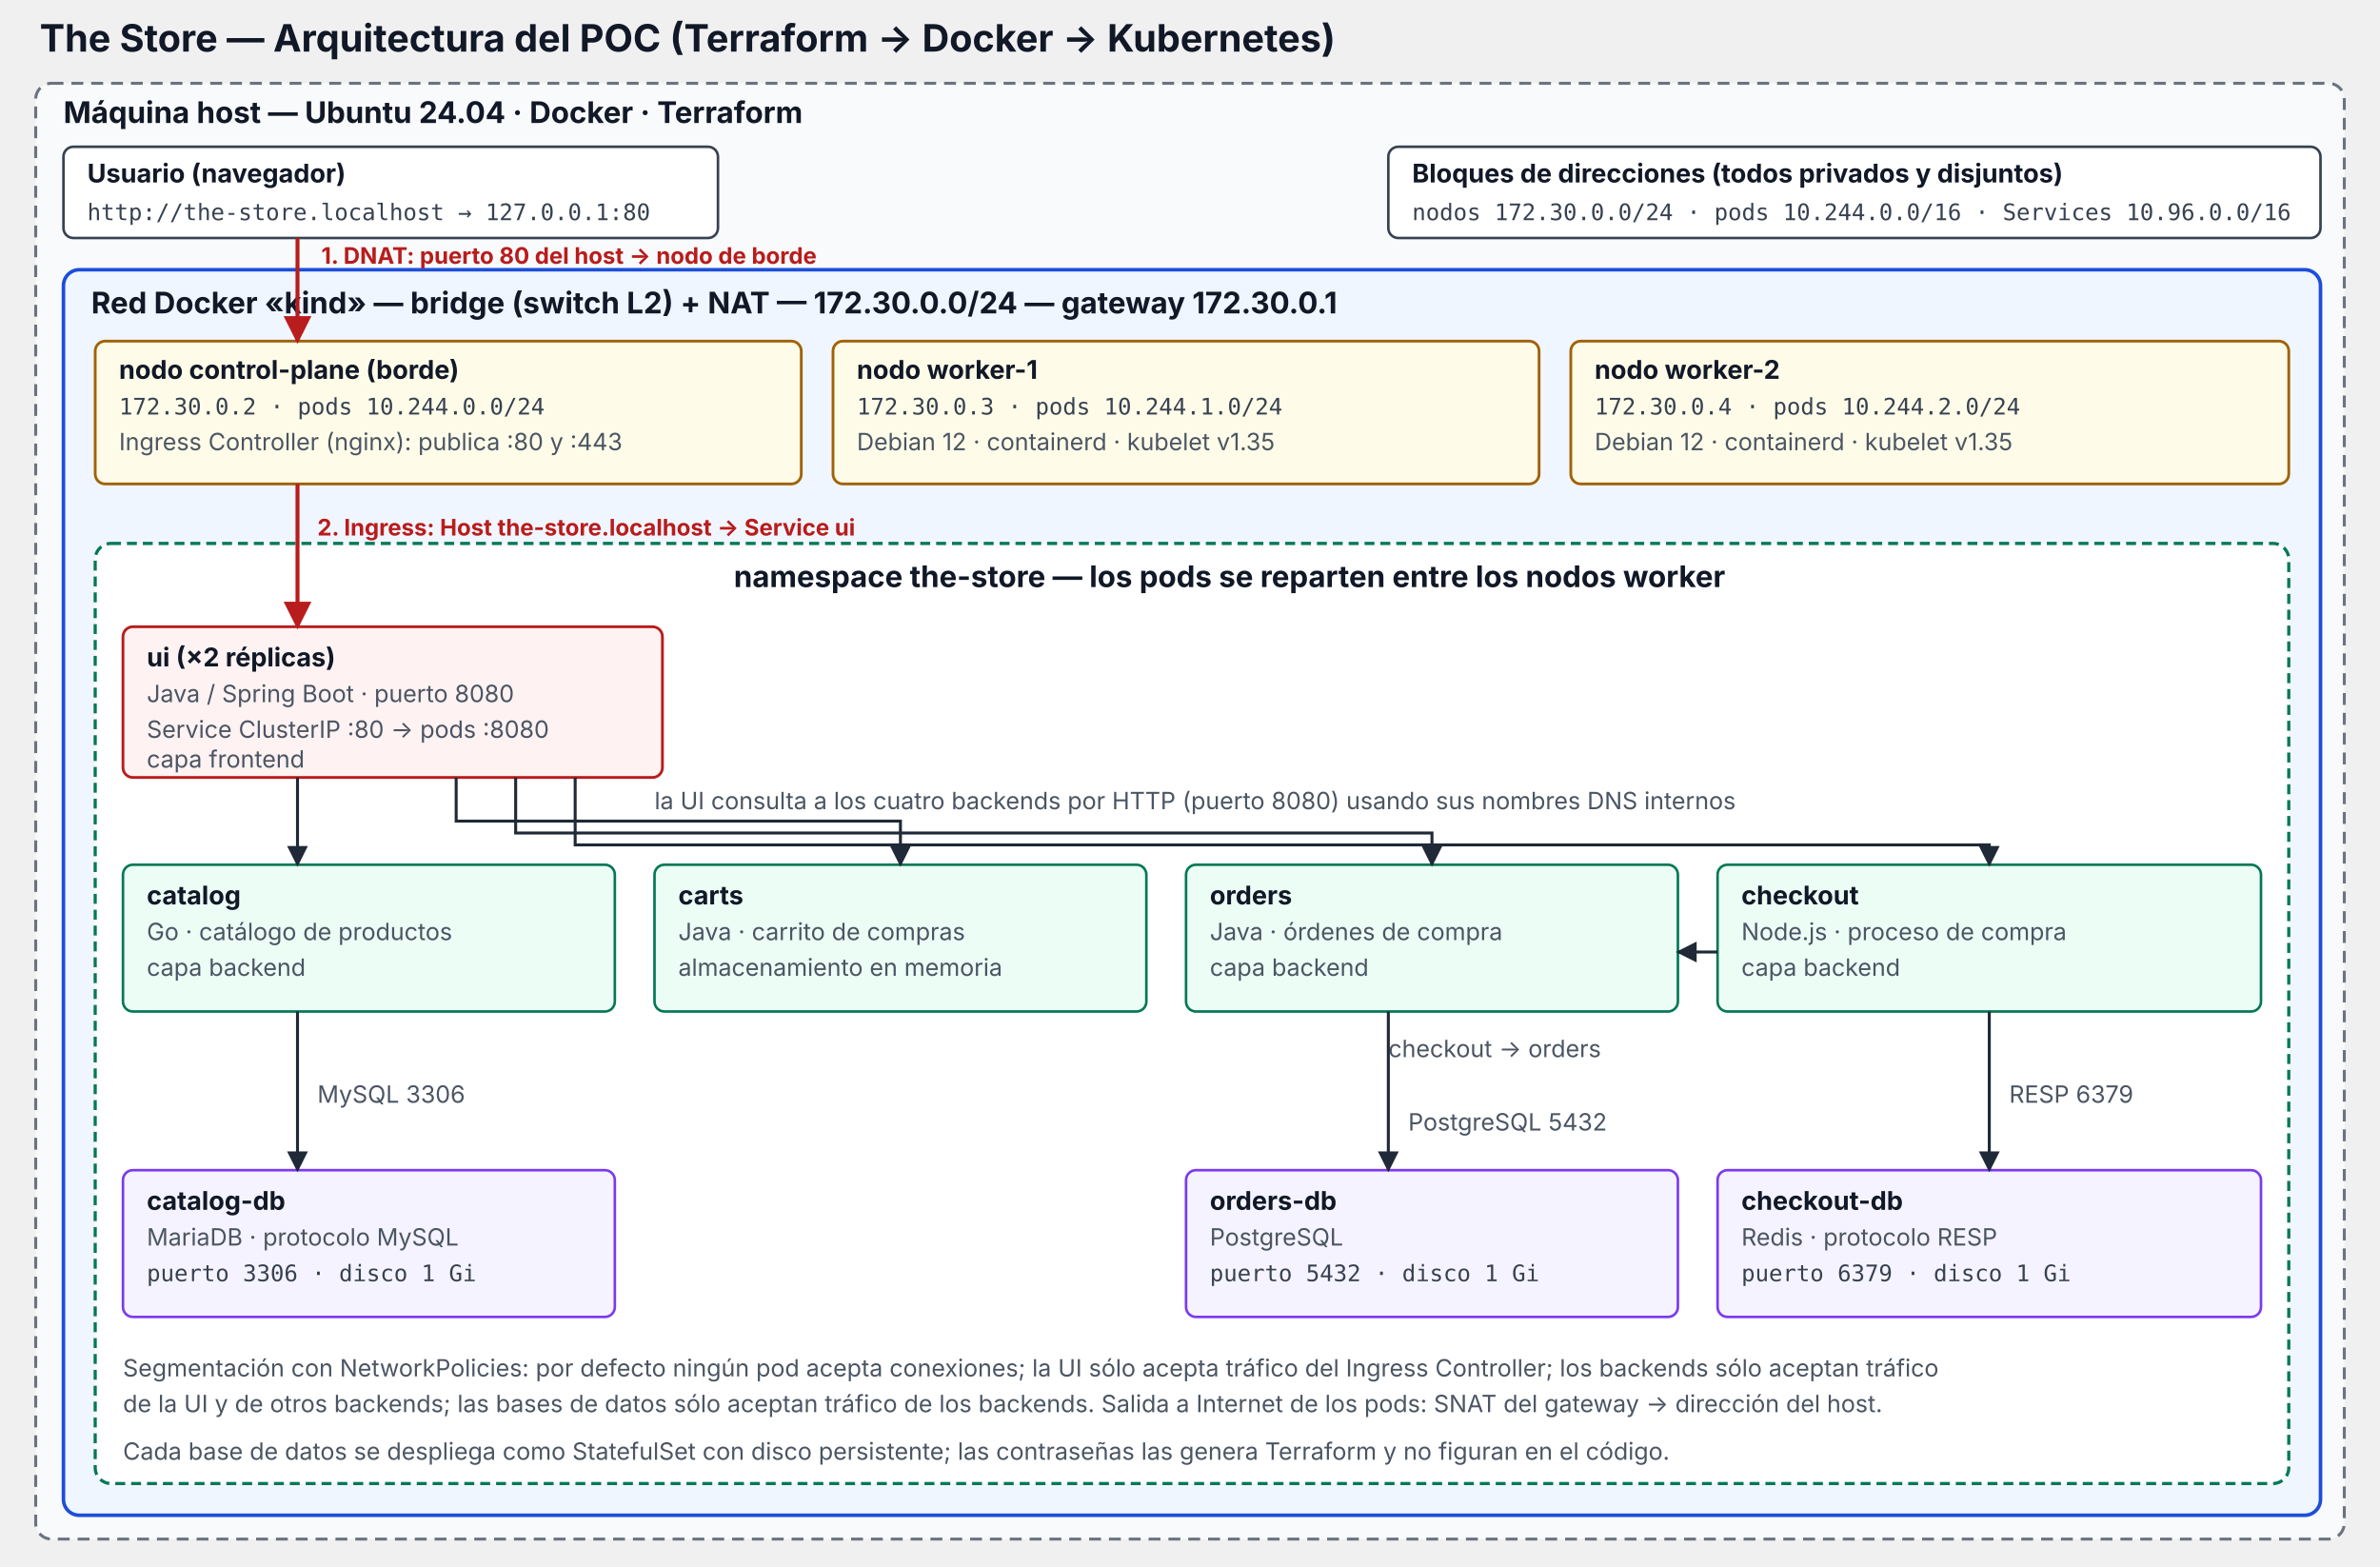
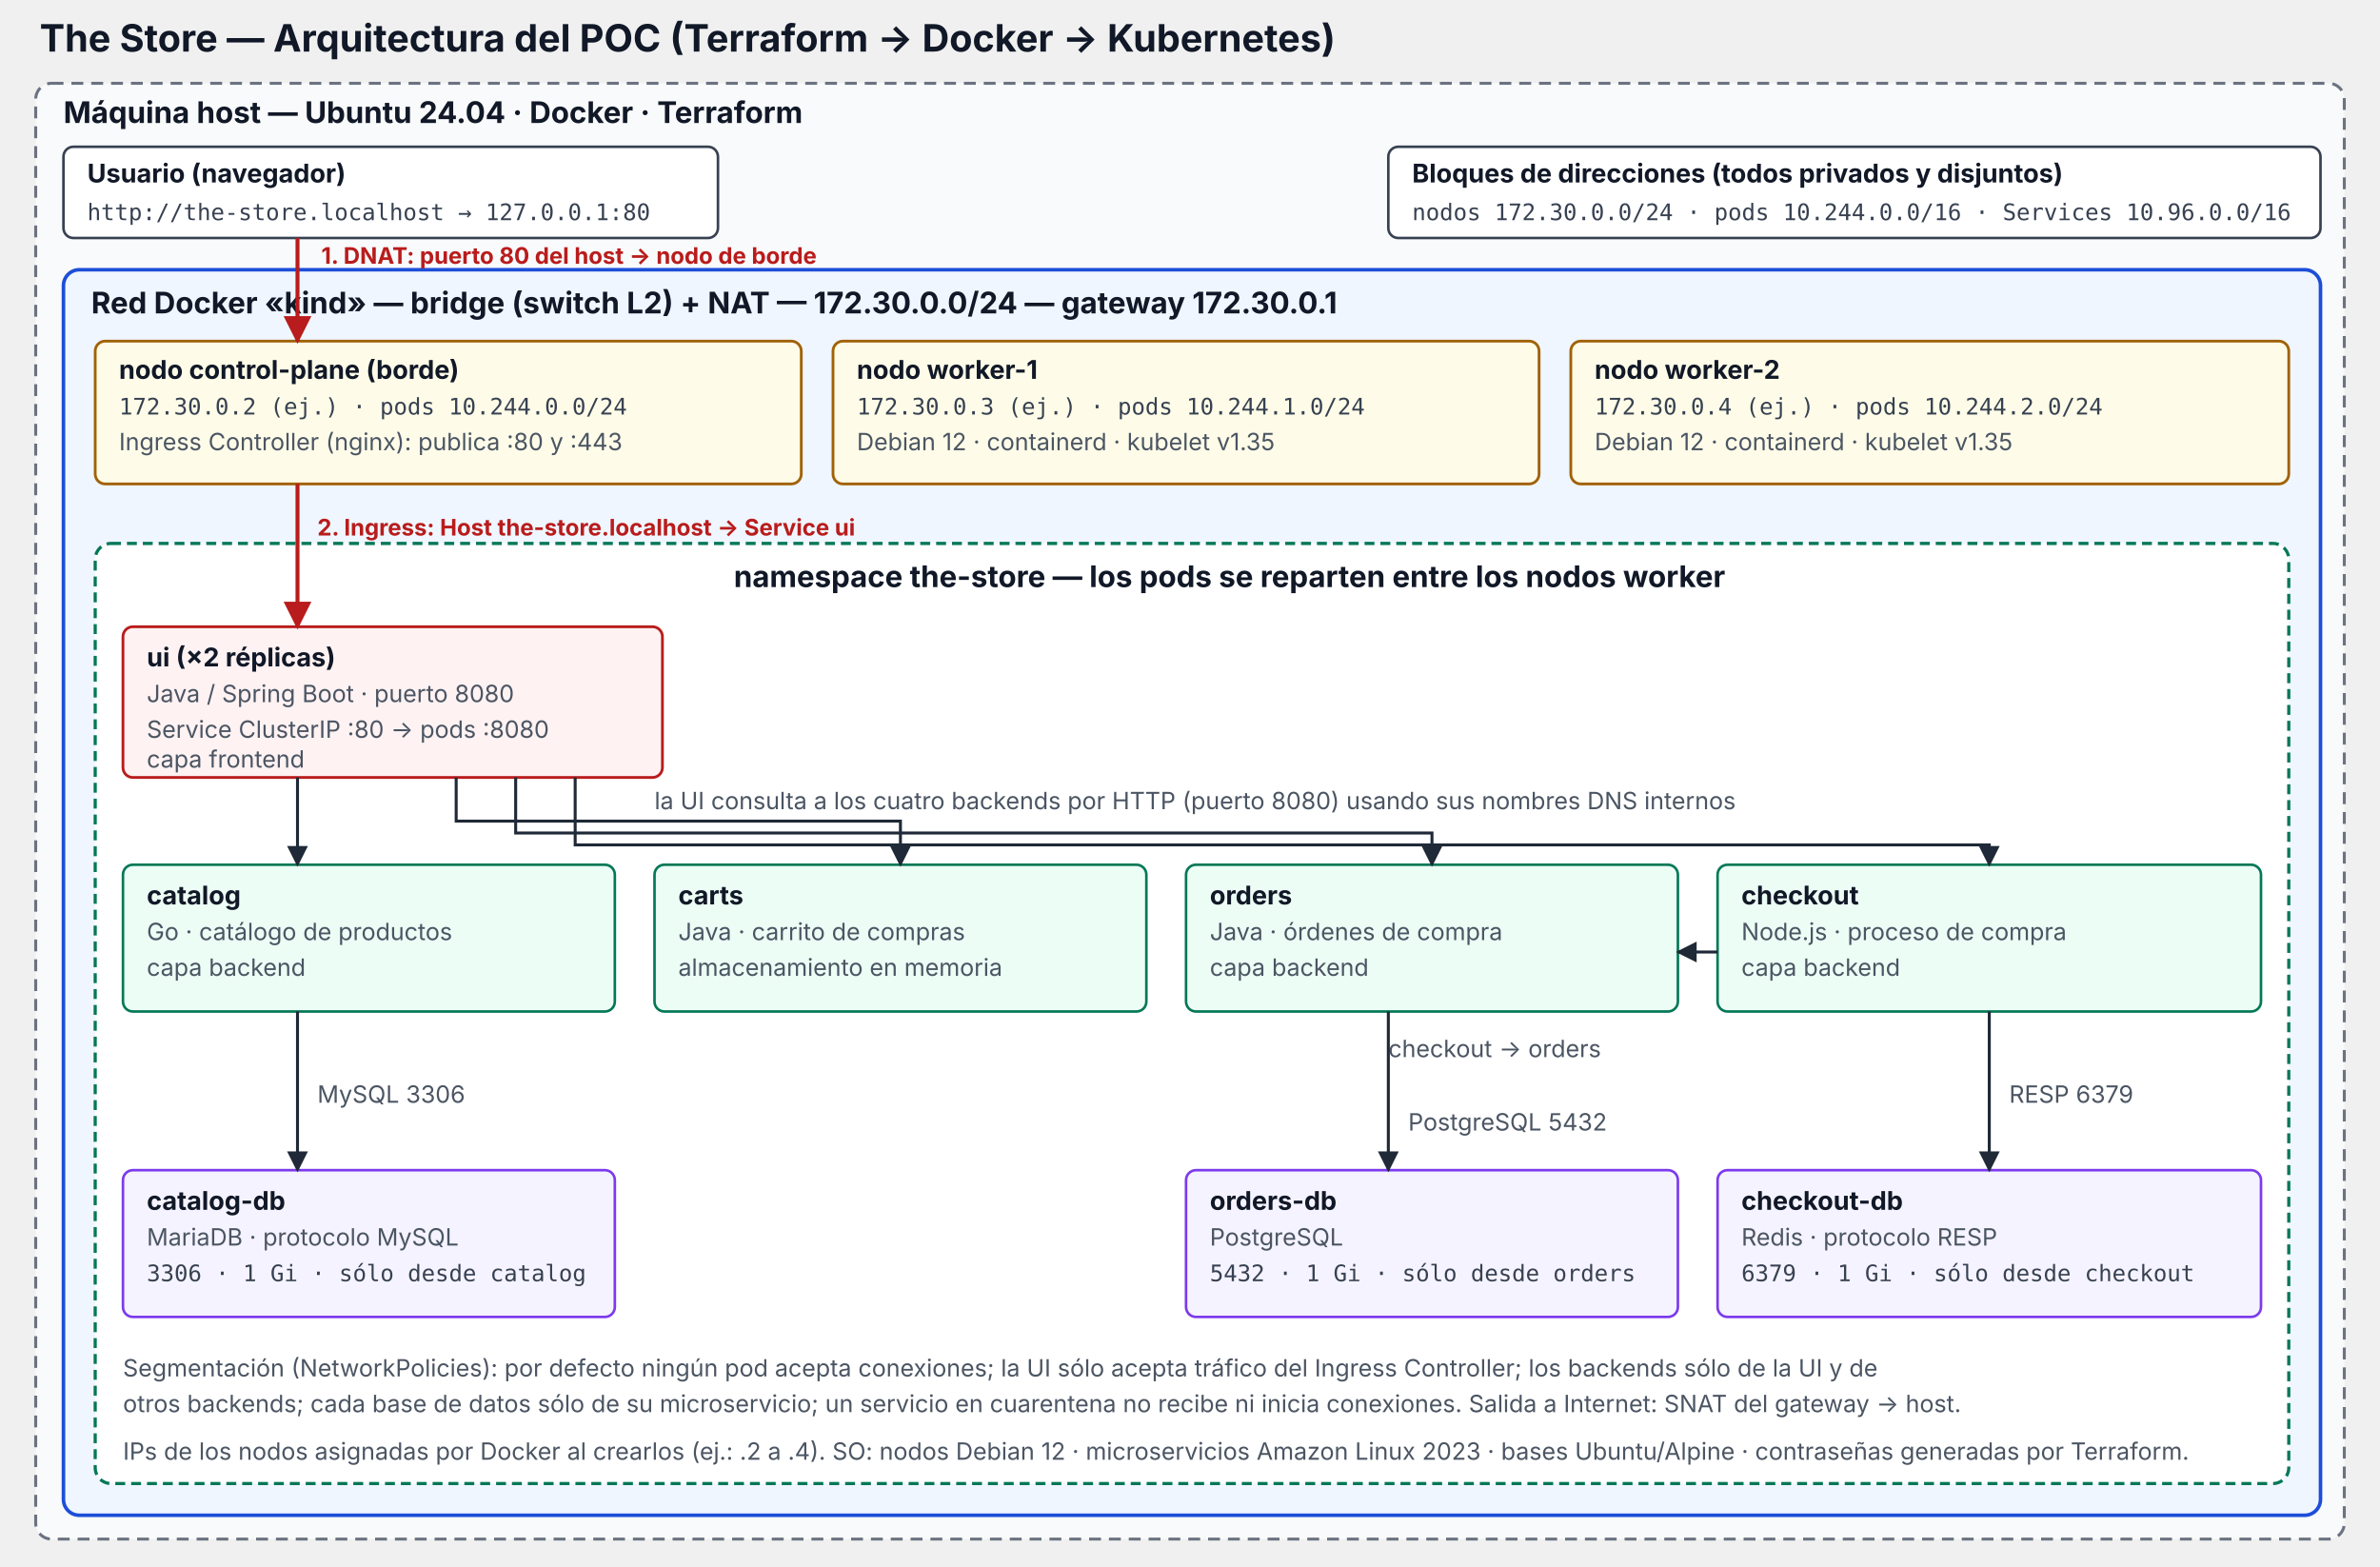
<svg xmlns="http://www.w3.org/2000/svg" width="1200" height="790" viewBox="0 0 1200 790" font-family="Inter, 'DejaVu Sans', Arial, sans-serif">
  <defs>
    <marker id="a" viewBox="0 0 10 10" refX="9" refY="5" markerWidth="7" markerHeight="7" orient="auto-start-reverse">
      <path d="M 0 0 L 10 5 L 0 10 z" fill="#1f2937" />
    </marker>
    <marker id="ar" viewBox="0 0 10 10" refX="9" refY="5" markerWidth="7" markerHeight="7" orient="auto-start-reverse">
      <path d="M 0 0 L 10 5 L 0 10 z" fill="#b91c1c" />
    </marker>
    <style>
      text { fill: #111827; }
      .h1 { font-size: 19px; font-weight: 700; }
      .h2 { font-size: 15px; font-weight: 700; }
      .h3 { font-size: 13px; font-weight: 700; }
      .t  { font-size: 12px; fill: #4b5563; }
      .m  { font-family: 'DejaVu Sans Mono', monospace; font-size: 11.5px; fill: #374151; }
      .host { fill: #f9fafb; stroke: #6b7280; stroke-width: 1.5; stroke-dasharray: 6 4; }
      .net  { fill: #eff6ff; stroke: #1d4ed8; stroke-width: 1.8; }
      .node { fill: #fefce8; stroke: #a16207; stroke-width: 1.4; }
      .ns   { fill: #ffffff; stroke: #047857; stroke-width: 1.6; stroke-dasharray: 5 3; }
      .app  { fill: #ecfdf5; stroke: #047857; stroke-width: 1.3; }
      .front{ fill: #fef2f2; stroke: #b91c1c; stroke-width: 1.4; }
      .data { fill: #f5f3ff; stroke: #7c3aed; stroke-width: 1.3; }
      .box  { fill: #ffffff; stroke: #374151; stroke-width: 1.3; }
      .f    { stroke: #1f2937; stroke-width: 1.5; fill: none; marker-end: url(#a); }
      .fr   { stroke: #b91c1c; stroke-width: 2; fill: none; marker-end: url(#ar); }
      .lr   { font-size: 11.5px; fill: #b91c1c; font-weight: 700; }
    </style>
  </defs>
  <text x="20" y="26" class="h1">The Store — Arquitectura del POC (Terraform → Docker → Kubernetes)</text>
  <rect x="18" y="42" width="1164" height="734" rx="8" class="host" />
  <text x="32" y="62" class="h2">Máquina host — Ubuntu 24.04 · Docker · Terraform</text>
  <rect x="32" y="74" width="330" height="46" rx="5" class="box" />
  <text x="44" y="92" class="h3">Usuario (navegador)</text>
  <text x="44" y="111" class="m">http://the-store.localhost → 127.0.0.1:80</text>
  <rect x="700" y="74" width="470" height="46" rx="5" class="box" />
  <text x="712" y="92" class="h3">Bloques de direcciones (todos privados y disjuntos)</text>
  <text x="712" y="111" class="m">nodos 172.30.0.0/24 · pods 10.244.0.0/16 · Services 10.96.0.0/16</text>
  <rect x="32" y="136" width="1138" height="628" rx="8" class="net" />
  <text x="46" y="158" class="h2">Red Docker «kind» — bridge (switch L2) + NAT — 172.30.0.0/24 — gateway 172.30.0.1</text>
  <rect x="48" y="172" width="356" height="72" rx="5" class="node" />
  <text x="60" y="191" class="h3">nodo control-plane (borde)</text>
-   <text x="60" y="209" class="m">172.30.0.2 · pods 10.244.0.0/24</text>
+   <text x="60" y="209" class="m">172.30.0.2 (ej.) · pods 10.244.0.0/24</text>
  <text x="60" y="227" class="t">Ingress Controller (nginx): publica :80 y :443</text>
  <rect x="420" y="172" width="356" height="72" rx="5" class="node" />
  <text x="432" y="191" class="h3">nodo worker-1</text>
-   <text x="432" y="209" class="m">172.30.0.3 · pods 10.244.1.0/24</text>
+   <text x="432" y="209" class="m">172.30.0.3 (ej.) · pods 10.244.1.0/24</text>
  <text x="432" y="227" class="t">Debian 12 · containerd · kubelet v1.35</text>
  <rect x="792" y="172" width="362" height="72" rx="5" class="node" />
  <text x="804" y="191" class="h3">nodo worker-2</text>
-   <text x="804" y="209" class="m">172.30.0.4 · pods 10.244.2.0/24</text>
+   <text x="804" y="209" class="m">172.30.0.4 (ej.) · pods 10.244.2.0/24</text>
  <text x="804" y="227" class="t">Debian 12 · containerd · kubelet v1.35</text>
  <rect x="48" y="274" width="1106" height="474" rx="8" class="ns" />
  <text x="370" y="296" class="h2">namespace the-store — los pods se reparten entre los nodos worker</text>
  <rect x="62" y="316" width="272" height="76" rx="5" class="front" />
  <text x="74" y="336" class="h3">ui  (×2 réplicas)</text>
  <text x="74" y="354" class="t">Java / Spring Boot · puerto 8080</text>
  <text x="74" y="372" class="t">Service ClusterIP :80 → pods :8080</text>
  <text x="74" y="387" class="t">capa frontend</text>
  <rect x="62" y="436" width="248" height="74" rx="5" class="app" />
  <text x="74" y="456" class="h3">catalog</text>
  <text x="74" y="474" class="t">Go · catálogo de productos</text>
  <text x="74" y="492" class="t">capa backend</text>
  <rect x="330" y="436" width="248" height="74" rx="5" class="app" />
  <text x="342" y="456" class="h3">carts</text>
  <text x="342" y="474" class="t">Java · carrito de compras</text>
  <text x="342" y="492" class="t">almacenamiento en memoria</text>
  <rect x="598" y="436" width="248" height="74" rx="5" class="app" />
  <text x="610" y="456" class="h3">orders</text>
  <text x="610" y="474" class="t">Java · órdenes de compra</text>
  <text x="610" y="492" class="t">capa backend</text>
  <rect x="866" y="436" width="274" height="74" rx="5" class="app" />
  <text x="878" y="456" class="h3">checkout</text>
  <text x="878" y="474" class="t">Node.js · proceso de compra</text>
  <text x="878" y="492" class="t">capa backend</text>
  <rect x="62" y="590" width="248" height="74" rx="5" class="data" />
  <text x="74" y="610" class="h3">catalog-db</text>
  <text x="74" y="628" class="t">MariaDB · protocolo MySQL</text>
-   <text x="74" y="646" class="m">puerto 3306 · disco 1 Gi</text>
+   <text x="74" y="646" class="m">3306 · 1 Gi · sólo desde catalog</text>
  <rect x="598" y="590" width="248" height="74" rx="5" class="data" />
  <text x="610" y="610" class="h3">orders-db</text>
  <text x="610" y="628" class="t">PostgreSQL</text>
-   <text x="610" y="646" class="m">puerto 5432 · disco 1 Gi</text>
+   <text x="610" y="646" class="m">5432 · 1 Gi · sólo desde orders</text>
  <rect x="866" y="590" width="274" height="74" rx="5" class="data" />
  <text x="878" y="610" class="h3">checkout-db</text>
  <text x="878" y="628" class="t">Redis · protocolo RESP</text>
-   <text x="878" y="646" class="m">puerto 6379 · disco 1 Gi</text>
+   <text x="878" y="646" class="m">6379 · 1 Gi · sólo desde checkout</text>
  <path d="M 150 120 L 150 172" class="fr" />
  <text x="162" y="133" class="lr">1. DNAT: puerto 80 del host → nodo de borde</text>
  <path d="M 150 244 L 150 316" class="fr" />
  <text x="160" y="270" class="lr">2. Ingress: Host the-store.localhost → Service ui</text>
  <path d="M 150 392 L 150 436" class="f" />
  <path d="M 230 392 L 230 414 L 454 414 L 454 436" class="f" />
  <path d="M 260 392 L 260 420 L 722 420 L 722 436" class="f" />
  <path d="M 290 392 L 290 426 L 1003 426 L 1003 436" class="f" />
  <text x="330" y="408" class="t">la UI consulta a los cuatro backends por HTTP (puerto 8080) usando sus nombres DNS internos</text>
  <path d="M 866 480 L 846 480" class="f" />
  <text x="700" y="533" class="t">checkout → orders</text>
  <path d="M 150 510 L 150 590" class="f" />
  <text x="160" y="556" class="t">MySQL 3306</text>
  <path d="M 700 510 L 700 590" class="f" />
  <text x="710" y="570" class="t">PostgreSQL 5432</text>
  <path d="M 1003 510 L 1003 590" class="f" />
  <text x="1013" y="556" class="t">RESP 6379</text>
-   <text x="62" y="694" class="t">Segmentación con NetworkPolicies: por defecto ningún pod acepta conexiones; la UI sólo acepta tráfico del Ingress Controller; los backends sólo aceptan tráfico</text>
-   <text x="62" y="712" class="t">de la UI y de otros backends; las bases de datos sólo aceptan tráfico de los backends. Salida a Internet de los pods: SNAT del gateway → dirección del host.</text>
-   <text x="62" y="736" class="t">Cada base de datos se despliega como StatefulSet con disco persistente; las contraseñas las genera Terraform y no figuran en el código.</text>
+   <text x="62" y="694" class="t">Segmentación (NetworkPolicies): por defecto ningún pod acepta conexiones; la UI sólo acepta tráfico del Ingress Controller; los backends sólo de la UI y de</text>
+   <text x="62" y="712" class="t">otros backends; cada base de datos sólo de su microservicio; un servicio en cuarentena no recibe ni inicia conexiones. Salida a Internet: SNAT del gateway → host.</text>
+   <text x="62" y="736" class="t">IPs de los nodos asignadas por Docker al crearlos (ej.: .2 a .4). SO: nodos Debian 12 · microservicios Amazon Linux 2023 · bases Ubuntu/Alpine · contraseñas generadas por Terraform.</text>
</svg>
